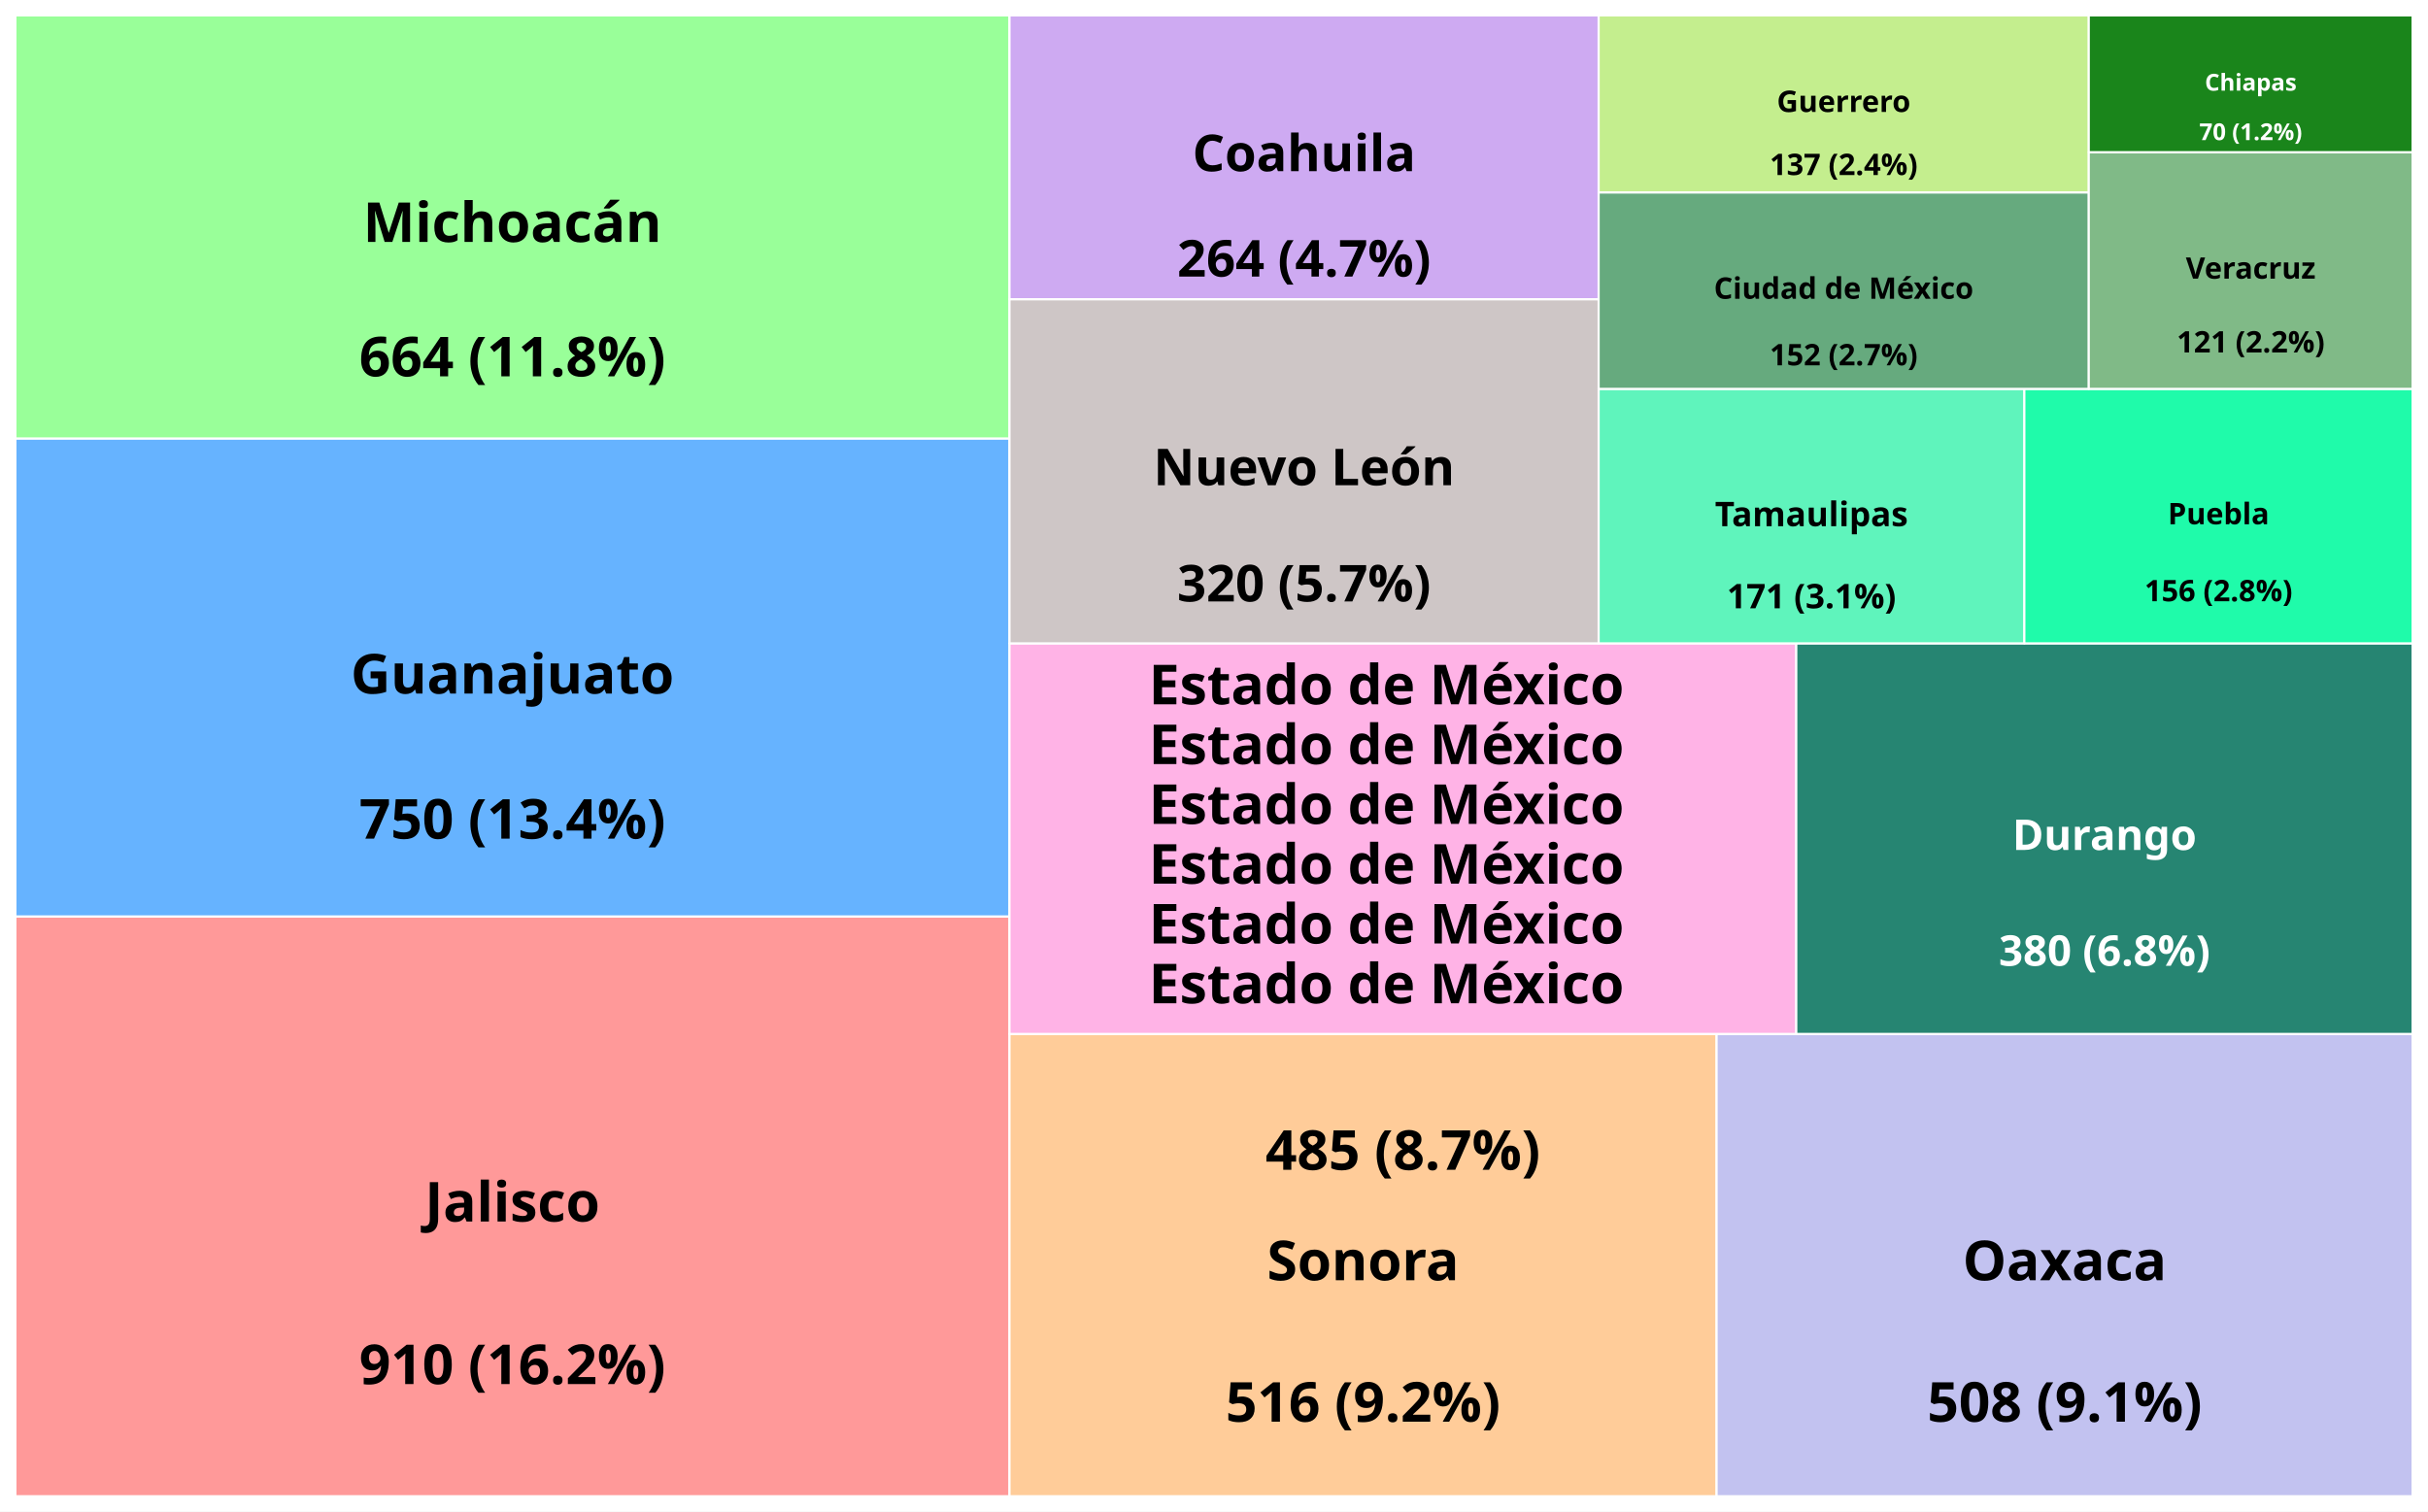
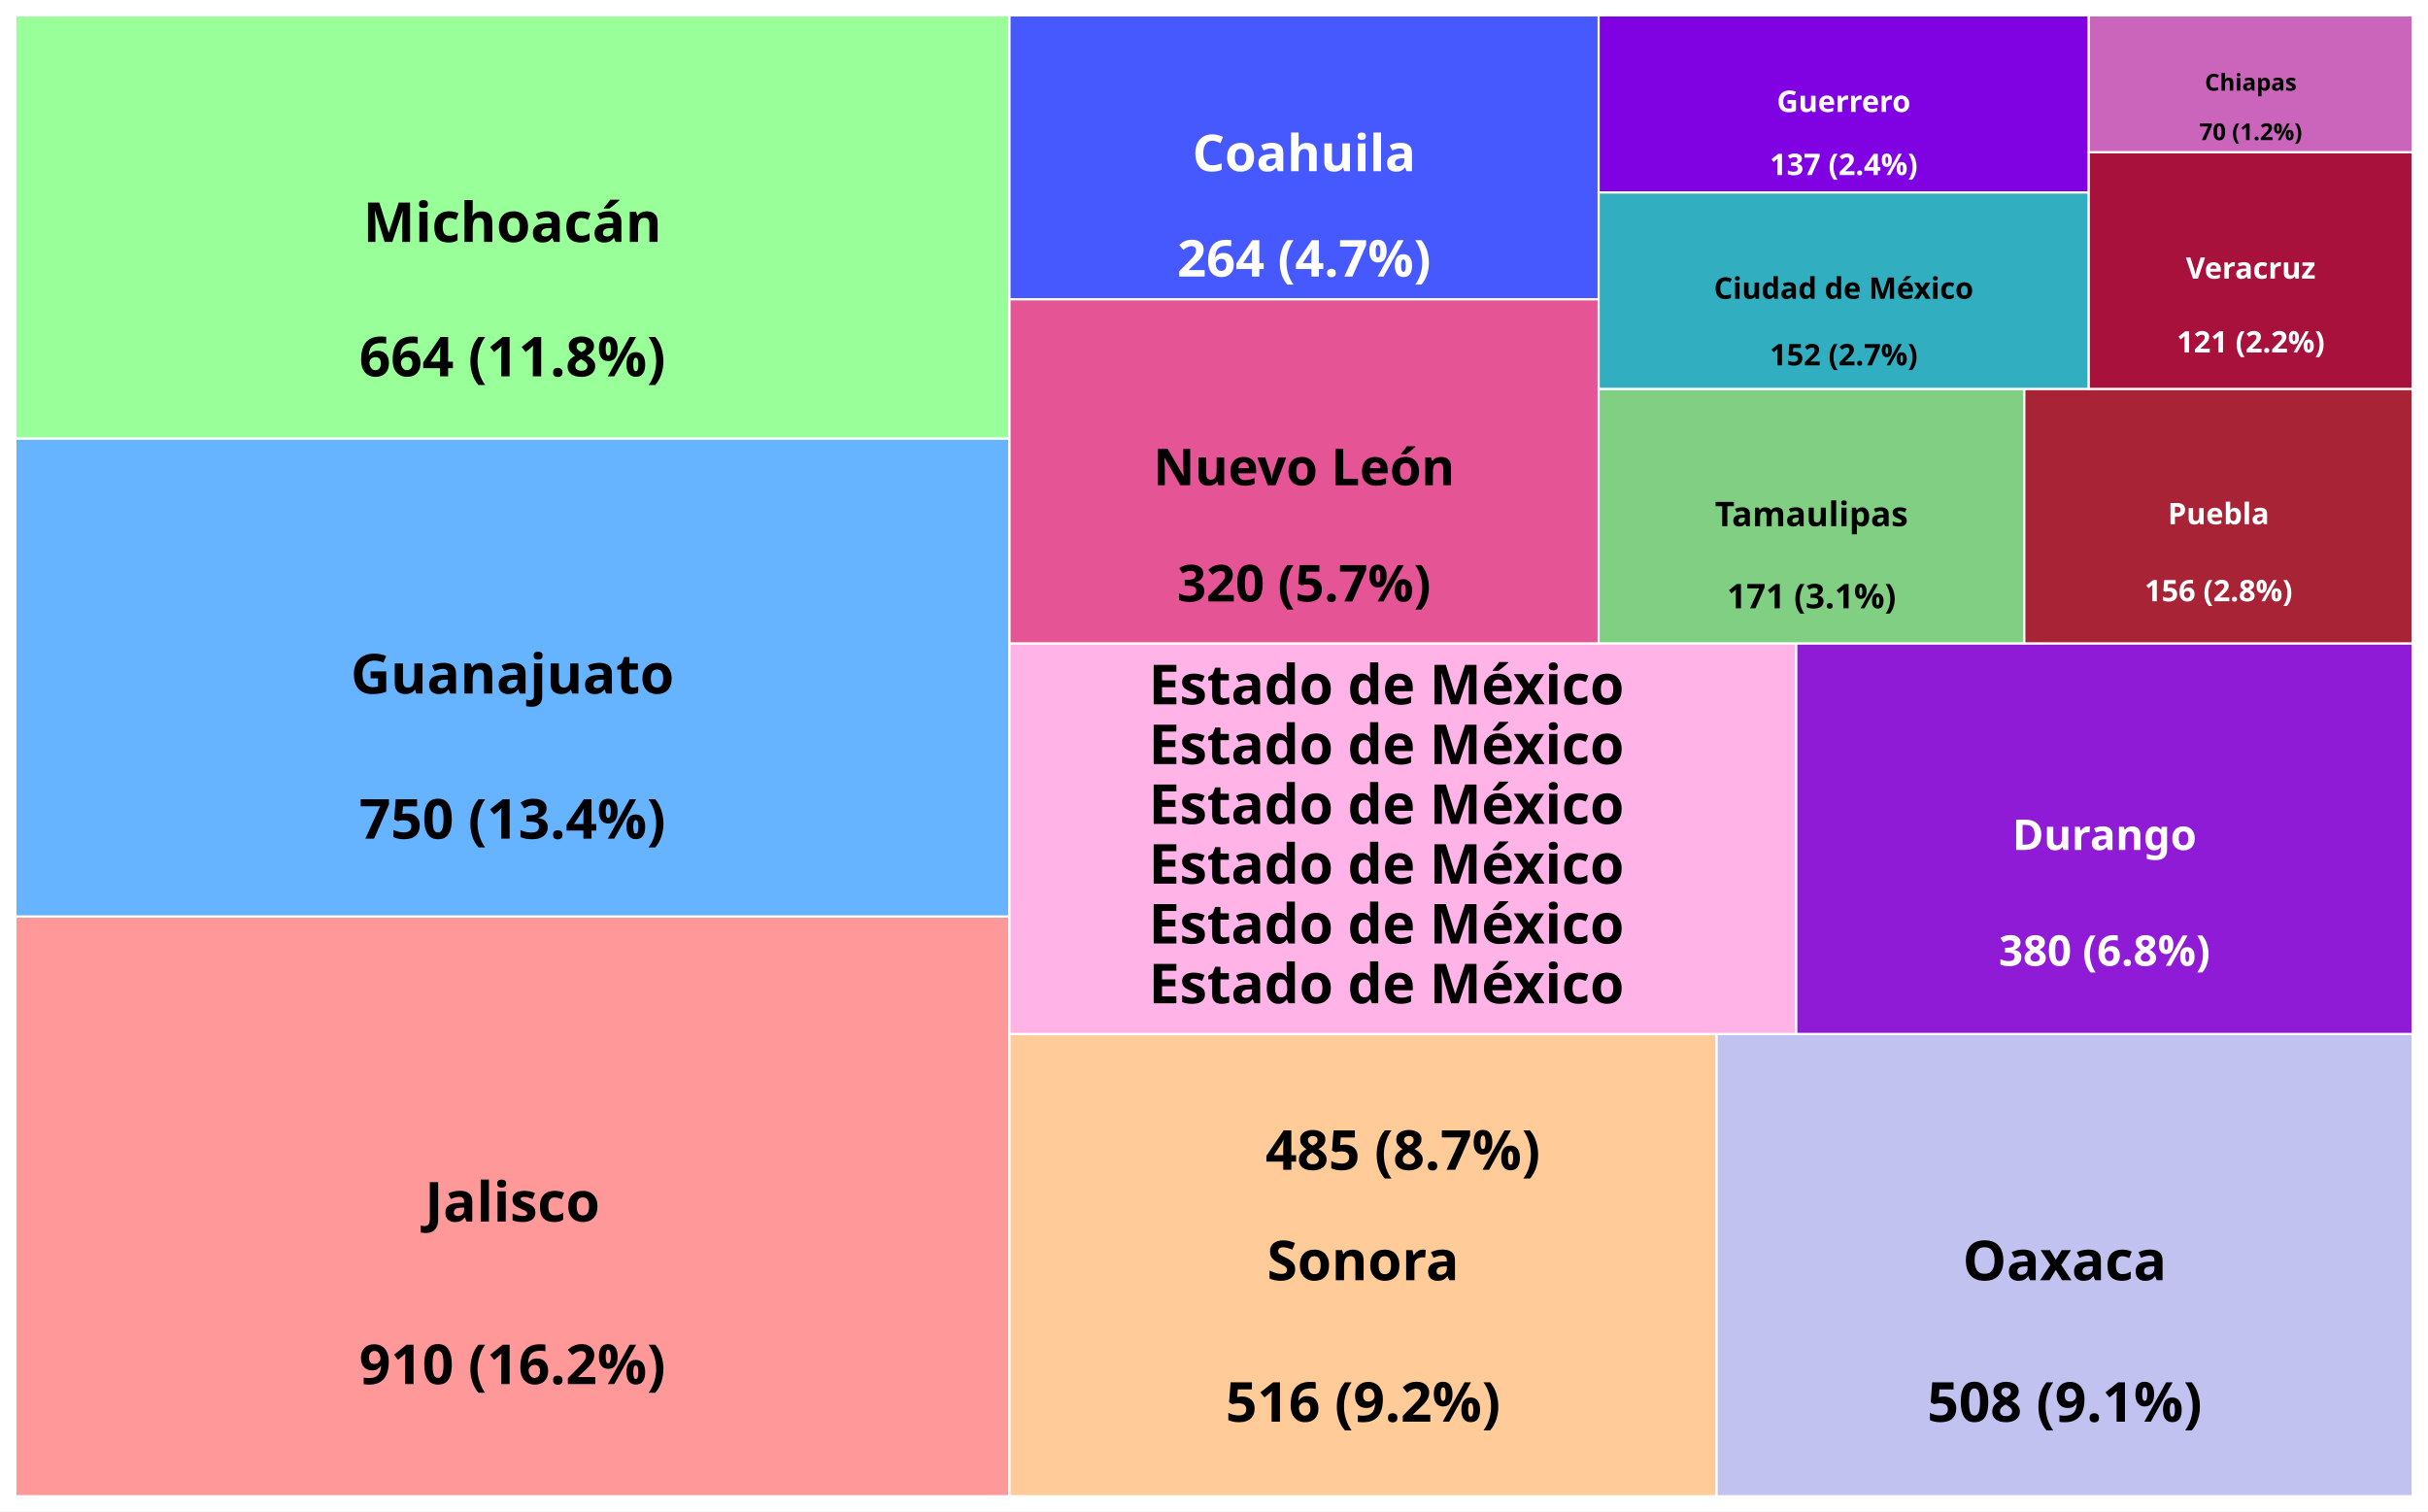
<svg xmlns="http://www.w3.org/2000/svg" width="1144.8pt" height="712.8pt" version="1.1" viewBox="0 0 1144.8 712.8">
  <defs>
    <style type="text/css">*{stroke-linejoin: round; stroke-linecap: butt}</style>
  </defs>
  <path d="m0 712.8h1144.8v-712.8h-1144.8z" fill="#fff" />
  <path d="m7.2 705.6h468.78v-273.47h-468.78z" clip-path="url(#a)" fill="#f99" stroke="#fff" />
  <path d="m7.2 432.13h468.78v-225.39h-468.78z" clip-path="url(#a)" fill="#66b3ff" stroke="#fff" />
  <path d="m7.2 206.74h468.78v-199.54h-468.78z" clip-path="url(#a)" fill="#9f9" stroke="#fff" />
  <path d="m475.98 705.6h333.39v-218.04h-333.39z" clip-path="url(#a)" fill="#fc9" stroke="#fff" />
  <path d="m809.38 705.6h328.22v-218.04h-328.22z" clip-path="url(#a)" fill="#c2c2f0" stroke="#fff" />
  <path d="m475.98 487.56h370.97v-184.18h-370.97z" clip-path="url(#a)" fill="#ffb3e6" stroke="#fff" />
-   <path d="m846.95 487.56h290.65v-184.18h-290.65z" clip-path="url(#a)" fill="#268572" stroke="#fff" />
-   <path d="m475.98 303.38h277.78v-162.29h-277.78z" clip-path="url(#a)" fill="#cec6c6" stroke="#fff" />
-   <path d="m475.98 141.09h277.78v-133.89h-277.78z" clip-path="url(#a)" fill="#ceaaf2" stroke="#fff" />
-   <path d="m753.76 303.38h200.73v-120.01h-200.73z" clip-path="url(#a)" fill="#5ff4bc" stroke="#fff" />
-   <path d="m954.48 303.38h183.12v-120.01h-183.12z" clip-path="url(#a)" fill="#1ffbaa" stroke="#fff" />
-   <path d="m753.76 183.37h231.11v-92.655h-231.11z" clip-path="url(#a)" fill="#66aa7e" stroke="#fff" />
-   <path d="m753.76 90.712h231.11v-83.512h-231.11z" clip-path="url(#a)" fill="#c4ee8e" stroke="#fff" />
-   <path d="m984.86 183.37h152.74v-111.6h-152.74z" clip-path="url(#a)" fill="#80ba87" stroke="#fff" />
-   <path d="m984.86 71.764h152.74v-64.564h-152.74z" clip-path="url(#a)" fill="#1a851b" stroke="#fff" />
+   <path d="m846.95 487.56h290.65v-184.18h-290.65z" clip-path="url(#a)" fill="#8f1bd7" stroke="#fff" />
+   <path d="m475.98 303.38h277.78v-162.29h-277.78z" clip-path="url(#a)" fill="#e55494" stroke="#fff" />
+   <path d="m475.98 141.09h277.78v-133.89h-277.78z" clip-path="url(#a)" fill="#4559ff" stroke="#fff" />
+   <path d="m753.76 303.38h200.73v-120.01h-200.73z" clip-path="url(#a)" fill="#81cf82" stroke="#fff" />
+   <path d="m954.48 303.38h183.12v-120.01h-183.12z" clip-path="url(#a)" fill="#a72335" stroke="#fff" />
+   <path d="m753.76 183.37h231.11v-92.655h-231.11z" clip-path="url(#a)" fill="#31aec0" stroke="#fff" />
+   <path d="m753.76 90.712h231.11v-83.512h-231.11z" clip-path="url(#a)" fill="#8002e2" stroke="#fff" />
+   <path d="m984.86 183.37h152.74v-111.6h-152.74z" clip-path="url(#a)" fill="#a7113c" stroke="#fff" />
+   <path d="m984.86 71.764h152.74v-64.564h-152.74z" clip-path="url(#a)" fill="#cb65bb" stroke="#fff" />
  <text transform="rotate(-0 241.59 575.99)" x="241.591" y="575.989" font-family="'Montserrat'" font-size="26px" font-weight="700" text-anchor="middle">Jalisco</text>
  <text transform="rotate(-0 241.59 652.65)" x="241.591" y="652.651" font-family="'Montserrat'" font-size="26px" font-weight="700" text-anchor="middle">910 (16.2%)</text>
  <text transform="rotate(-0 241.59 327.04)" x="241.591" y="327.041" font-family="'Montserrat'" font-size="26px" font-weight="700" text-anchor="middle">Guanajuato</text>
  <text transform="rotate(-0 241.59 395.47)" x="241.591" y="395.474" font-family="'Montserrat'" font-size="26px" font-weight="700" text-anchor="middle">750 (13.4%)</text>
  <text transform="rotate(-0 241.59 114.1)" x="241.591" y="114.095" font-family="'Montserrat'" font-size="26px" font-weight="700" text-anchor="middle">Michoacán</text>
  <text transform="rotate(-0 241.59 177.45)" x="241.591" y="177.45" font-family="'Montserrat'" font-size="26px" font-weight="700" text-anchor="middle">664 (11.8%)</text>
  <text transform="rotate(-0 642.68 603.71)" x="642.678" y="603.705" font-family="'Montserrat'" font-size="26px" font-weight="700" text-anchor="middle">Sonora</text>
  <text transform="rotate(-0 642.68 670.39)" x="642.678" y="670.389" font-family="'Montserrat'" font-size="26px" font-weight="700" text-anchor="middle">516 (9.2%)</text>
  <text transform="rotate(-0 973.49 603.71)" x="973.488" y="603.705" font-family="'Montserrat'" font-size="26px" font-weight="700" text-anchor="middle">Oaxaca</text>
  <text transform="rotate(-0 973.49 670.39)" x="973.488" y="670.389" font-family="'Montserrat'" font-size="26px" font-weight="700" text-anchor="middle">508 (9.1%)</text>
  <g font-family="'Montserrat'" font-size="26px" font-weight="700">
    <text transform="translate(541.63 332.1)">Estado de México</text>
    <text transform="translate(541.63 360.3)">Estado de México</text>
    <text transform="translate(541.63 388.5)">Estado de México</text>
    <text transform="translate(541.63 416.69)">Estado de México</text>
    <text transform="translate(541.63 444.89)">Estado de México</text>
    <text transform="translate(541.63 473.09)">Estado de México</text>
  </g>
  <text transform="rotate(-0 661.46 551.62)" x="661.464" y="551.619" font-family="'Montserrat'" font-size="26px" font-weight="700" text-anchor="middle">485 (8.7%)</text>
  <text transform="rotate(-0 992.27 400.79)" x="992.273" y="400.792" fill="#ffffff" font-family="'Montserrat'" font-size="20px" font-weight="700" text-anchor="middle">Durango</text>
  <text transform="rotate(-0 992.27 455.41)" x="992.273" y="455.408" fill="#ffffff" font-family="'Montserrat'" font-size="20px" font-weight="700" text-anchor="middle">380 (6.8%)</text>
  <text transform="rotate(-0 614.87 228.81)" x="614.869" y="228.811" font-family="'Montserrat'" font-size="24px" font-weight="700" text-anchor="middle">Nuevo León</text>
  <text transform="rotate(-0 614.87 283.62)" x="614.869" y="283.618" font-family="'Montserrat'" font-size="24px" font-weight="700" text-anchor="middle">320 (5.7%)</text>
-   <text transform="rotate(-0 614.87 80.721)" x="614.869" y="80.721" font-family="'Montserrat'" font-size="24px" font-weight="700" text-anchor="middle">Coahuila</text>
-   <text transform="rotate(-0 614.87 130.42)" x="614.869" y="130.415" font-family="'Montserrat'" font-size="24px" font-weight="700" text-anchor="middle">264 (4.7%)</text>
+   <text transform="rotate(-0 614.87 80.721)" x="614.869" y="80.721" fill="#ffffff" font-family="'Montserrat'" font-size="24px" font-weight="700" text-anchor="middle">Coahuila</text>
+   <text transform="rotate(-0 614.87 130.42)" x="614.869" y="130.415" fill="#ffffff" font-family="'Montserrat'" font-size="24px" font-weight="700" text-anchor="middle">264 (4.7%)</text>
  <text transform="rotate(-0 854.12 248.12)" x="854.119" y="248.118" font-family="'Montserrat'" font-size="16px" font-weight="700" text-anchor="middle">Tamaulipas</text>
  <text transform="rotate(-0 854.12 286.83)" x="854.119" y="286.826" font-family="'Montserrat'" font-size="16px" font-weight="700" text-anchor="middle">171 (3.1%)</text>
-   <text transform="rotate(-0 1046 247.21)" x="1046.041" y="247.21" font-family="'Montserrat'" font-size="14px" font-weight="700" text-anchor="middle">Puebla</text>
-   <text transform="rotate(-0 1046 283.53)" x="1046.041" y="283.528" font-family="'Montserrat'" font-size="14px" font-weight="700" text-anchor="middle">156 (2.8%)</text>
+   <text transform="rotate(-0 1046 247.21)" x="1046.041" y="247.21" fill="#ffffff" font-family="'Montserrat'" font-size="14px" font-weight="700" text-anchor="middle">Puebla</text>
+   <text transform="rotate(-0 1046 283.53)" x="1046.041" y="283.528" fill="#ffffff" font-family="'Montserrat'" font-size="14px" font-weight="700" text-anchor="middle">156 (2.8%)</text>
  <text transform="rotate(-0 869.31 140.88)" x="869.309" y="140.875" font-family="'Montserrat'" font-size="14px" font-weight="700" text-anchor="middle">Ciudad de México</text>
  <text transform="rotate(-0 869.31 172.27)" x="869.309" y="172.269" font-family="'Montserrat'" font-size="14px" font-weight="700" text-anchor="middle">152 (2.7%)</text>
-   <text transform="rotate(-0 869.31 52.792)" x="869.309" y="52.792" font-family="'Montserrat'" font-size="14px" font-weight="700" text-anchor="middle">Guerrero</text>
-   <text transform="rotate(-0 869.31 82.54)" x="869.309" y="82.54" font-family="'Montserrat'" font-size="14px" font-weight="700" text-anchor="middle">137 (2.4%)</text>
-   <text transform="rotate(-0 1061.2 131.4)" x="1061.231" y="131.401" font-family="'Montserrat'" font-size="14px" font-weight="700" text-anchor="middle">Veracruz</text>
-   <text transform="rotate(-0 1061.2 166.21)" x="1061.231" y="166.206" font-family="'Montserrat'" font-size="14px" font-weight="700" text-anchor="middle">121 (2.2%)</text>
-   <text transform="rotate(-0 1061.2 42.743)" x="1061.231" y="42.743" fill="#ffffff" font-family="'Montserrat'" font-size="11px" font-weight="700" text-anchor="middle">Chiapas</text>
-   <text transform="rotate(-0 1061.2 66.068)" x="1061.231" y="66.068" fill="#ffffff" font-family="'Montserrat'" font-size="11px" font-weight="700" text-anchor="middle">70 (1.2%)</text>
+   <text transform="rotate(-0 869.31 52.792)" x="869.309" y="52.792" fill="#ffffff" font-family="'Montserrat'" font-size="14px" font-weight="700" text-anchor="middle">Guerrero</text>
+   <text transform="rotate(-0 869.31 82.54)" x="869.309" y="82.54" fill="#ffffff" font-family="'Montserrat'" font-size="14px" font-weight="700" text-anchor="middle">137 (2.4%)</text>
+   <text transform="rotate(-0 1061.2 131.4)" x="1061.231" y="131.401" fill="#ffffff" font-family="'Montserrat'" font-size="14px" font-weight="700" text-anchor="middle">Veracruz</text>
+   <text transform="rotate(-0 1061.2 166.21)" x="1061.231" y="166.206" fill="#ffffff" font-family="'Montserrat'" font-size="14px" font-weight="700" text-anchor="middle">121 (2.2%)</text>
+   <text transform="rotate(-0 1061.2 42.743)" x="1061.231" y="42.743" font-family="'Montserrat'" font-size="11px" font-weight="700" text-anchor="middle">Chiapas</text>
+   <text transform="rotate(-0 1061.2 66.068)" x="1061.231" y="66.068" font-family="'Montserrat'" font-size="11px" font-weight="700" text-anchor="middle">70 (1.2%)</text>
  <path d="m7.2 705.6h1130.4v-698.4h-1130.4v698.4z" fill="none" stroke="#fff" />
  <defs>
    <clipPath id="a">
      <rect x="7.2" y="7.2" width="1130.4" height="698.4" />
    </clipPath>
  </defs>
</svg>
